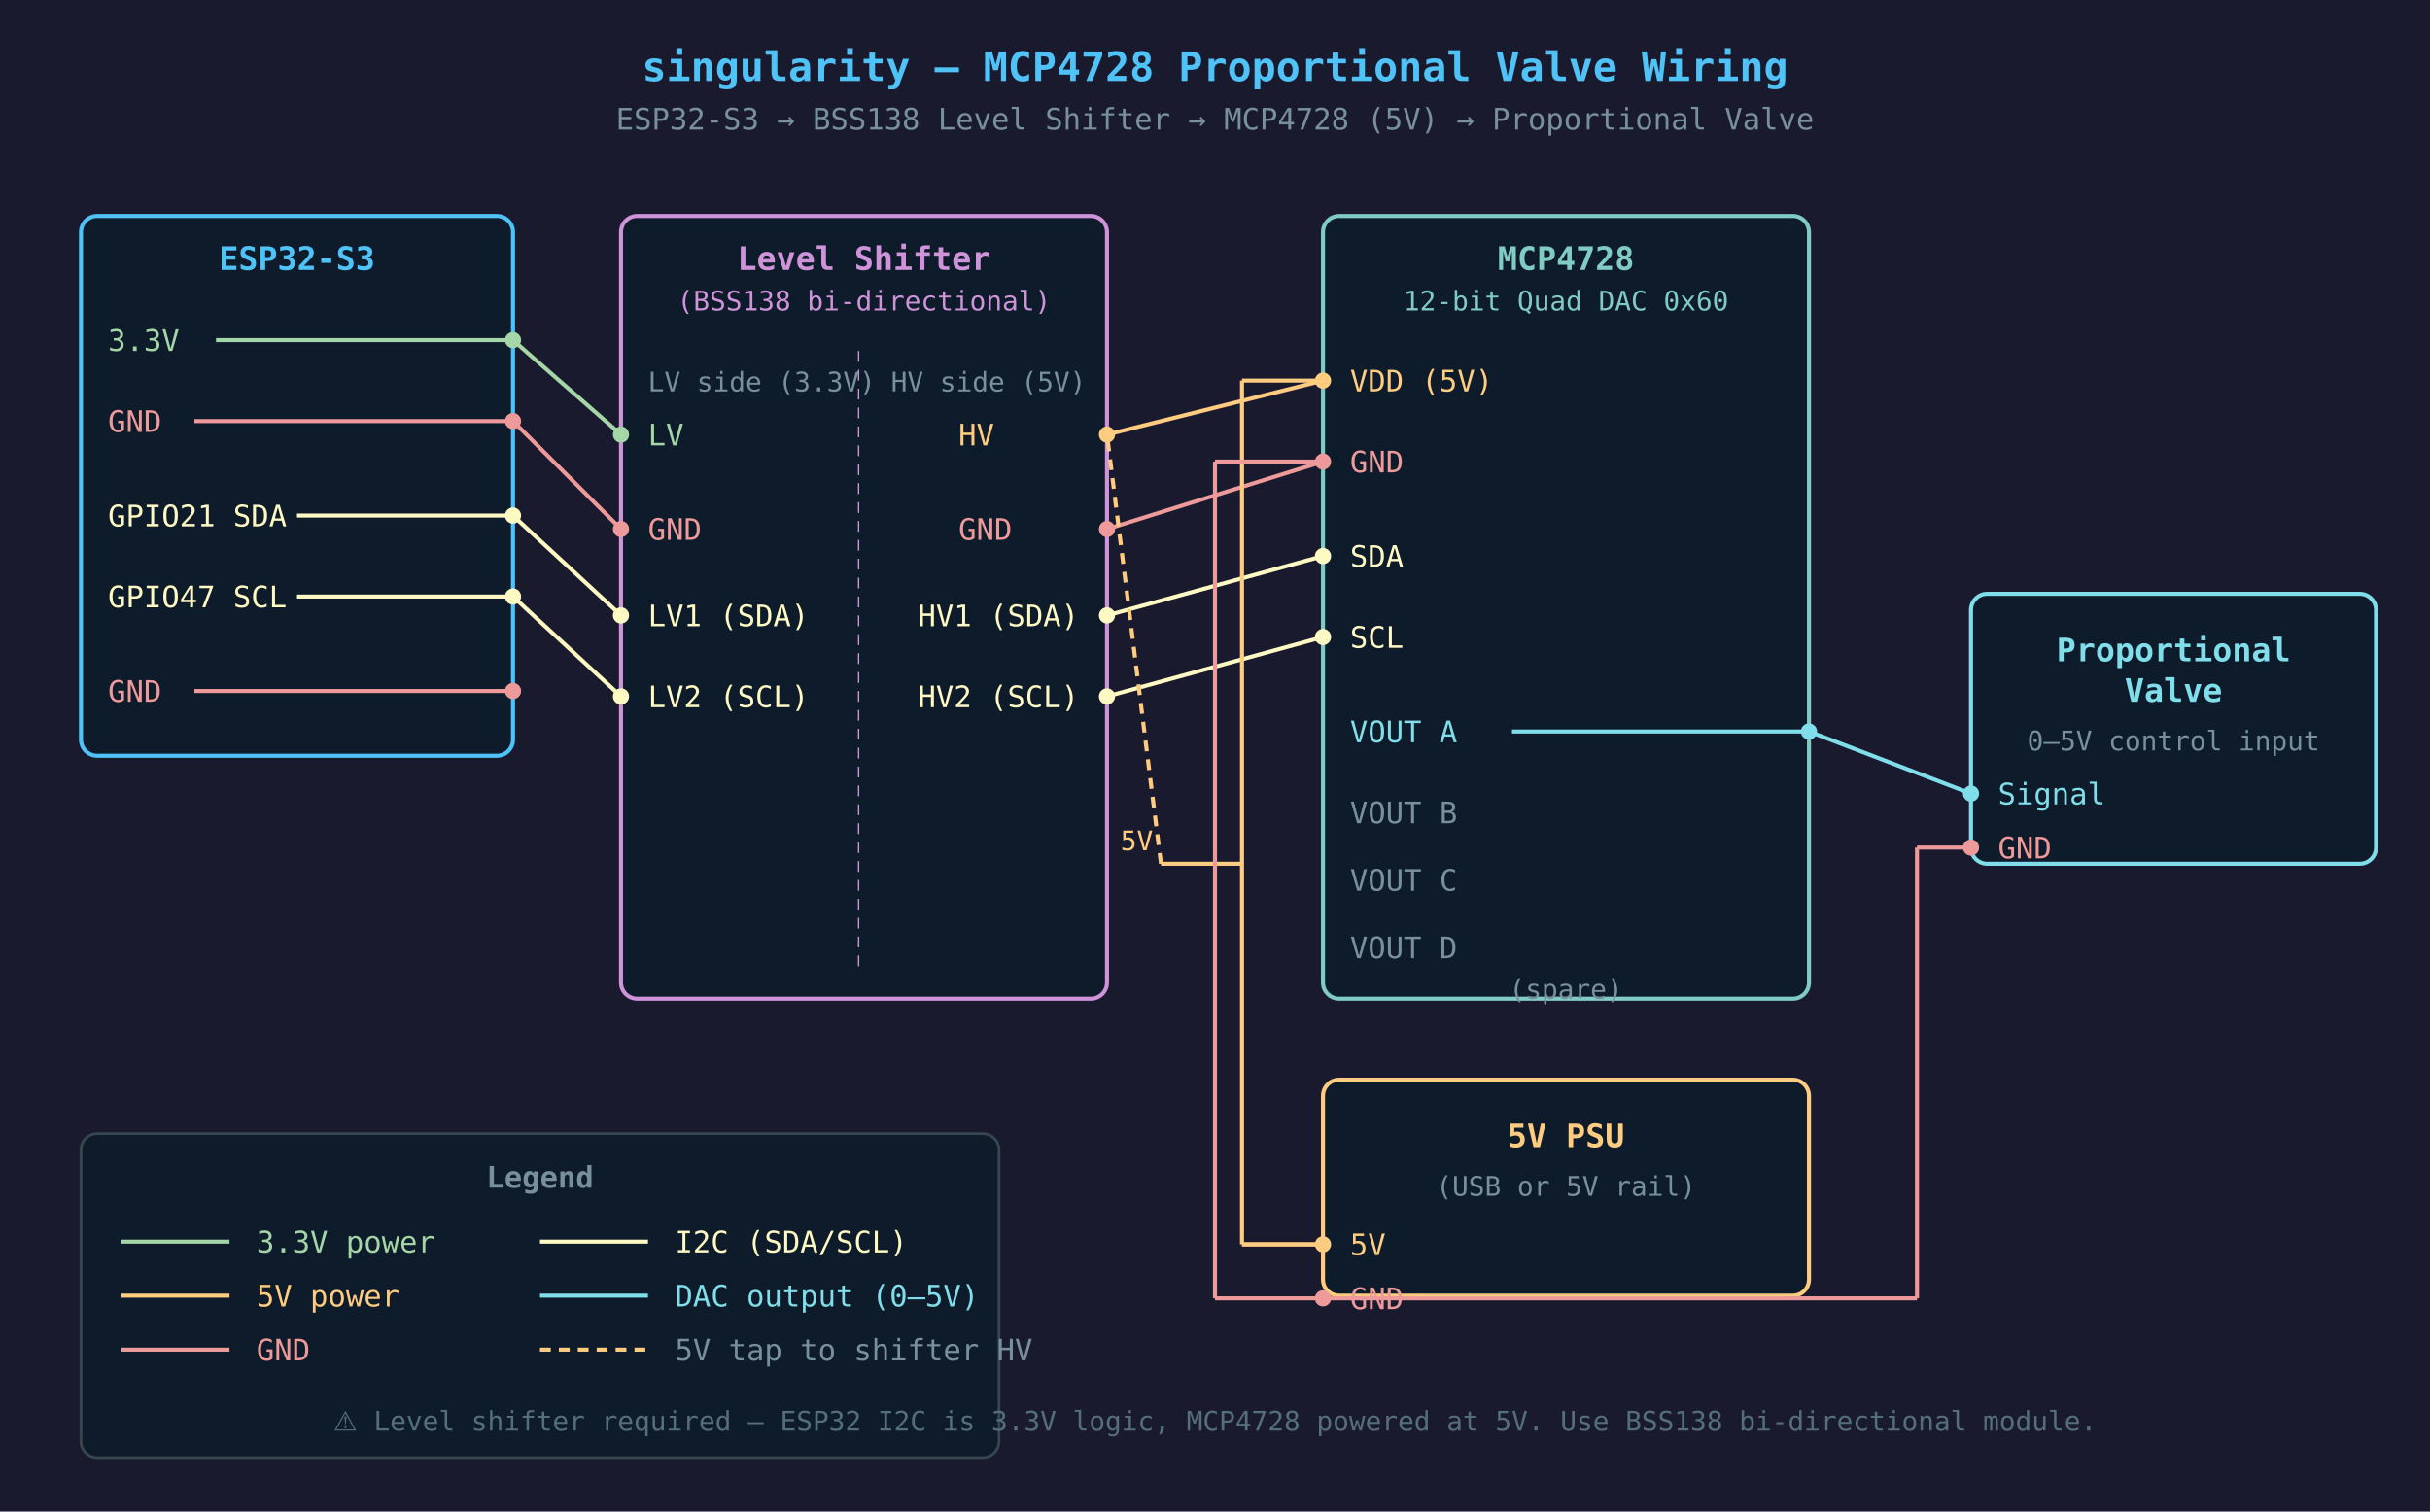
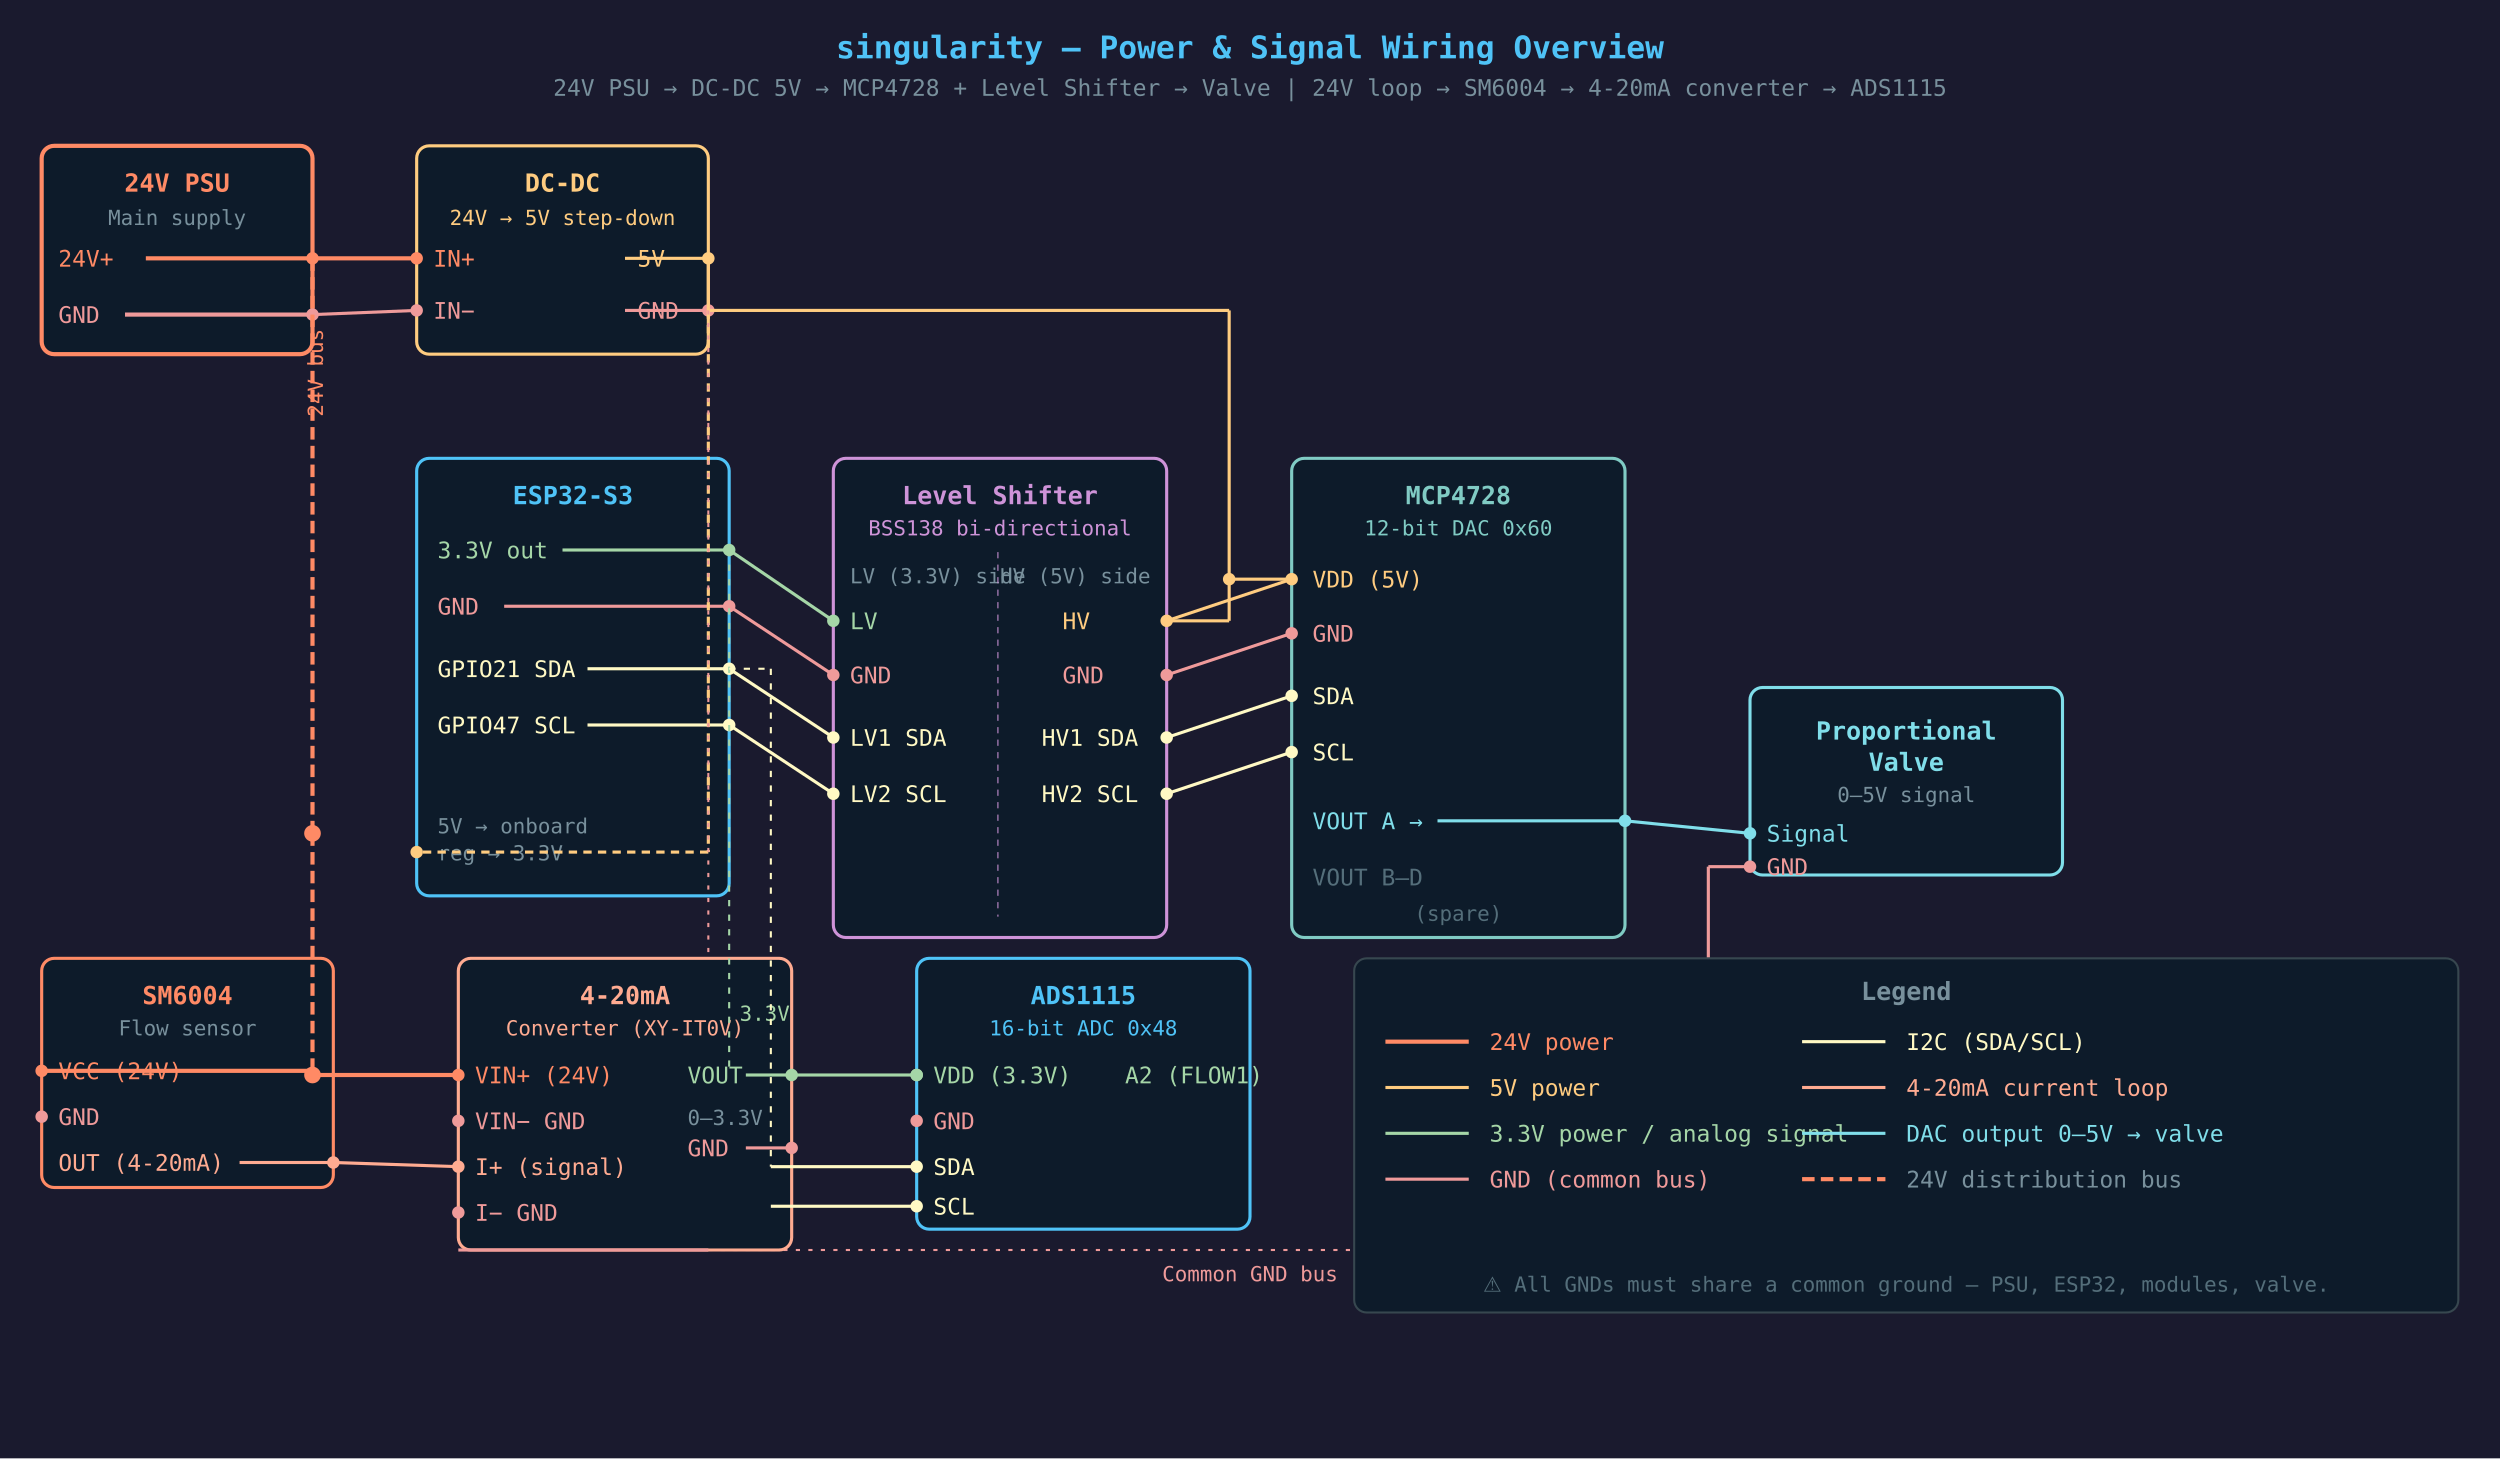
- <svg xmlns="http://www.w3.org/2000/svg" viewBox="0 0 900 560" width="900" height="560" font-family="monospace" font-size="12">
-   <rect width="900" height="560" fill="#1a1a2e" />
-   <text x="450" y="30" text-anchor="middle" fill="#4fc3f7" font-size="15" font-weight="bold">singularity — MCP4728 Proportional Valve Wiring</text>
-   <text x="450" y="48" text-anchor="middle" fill="#78909c" font-size="11">ESP32-S3 → BSS138 Level Shifter → MCP4728 (5V) → Proportional Valve</text>
-   <rect x="30" y="80" width="160" height="200" rx="6" fill="#0d1b2a" stroke="#4fc3f7" stroke-width="1.5" />
-   <text x="110" y="100" text-anchor="middle" fill="#4fc3f7" font-size="12" font-weight="bold">ESP32-S3</text>
-   <text x="40" y="130" fill="#a5d6a7" font-size="11">3.3V</text>
-   <circle cx="190" cy="126" r="3" fill="#a5d6a7" />
-   <line x1="80" y1="126" x2="190" y2="126" stroke="#a5d6a7" stroke-width="1.5" />
-   <text x="40" y="160" fill="#ef9a9a" font-size="11">GND</text>
-   <circle cx="190" cy="156" r="3" fill="#ef9a9a" />
-   <line x1="72" y1="156" x2="190" y2="156" stroke="#ef9a9a" stroke-width="1.5" />
-   <text x="40" y="195" fill="#fff9c4" font-size="11">GPIO21 SDA</text>
-   <circle cx="190" cy="191" r="3" fill="#fff9c4" />
-   <line x1="110" y1="191" x2="190" y2="191" stroke="#fff9c4" stroke-width="1.5" />
-   <text x="40" y="225" fill="#fff9c4" font-size="11">GPIO47 SCL</text>
-   <circle cx="190" cy="221" r="3" fill="#fff9c4" />
-   <line x1="110" y1="221" x2="190" y2="221" stroke="#fff9c4" stroke-width="1.5" />
-   <text x="40" y="260" fill="#ef9a9a" font-size="11">GND</text>
-   <circle cx="190" cy="256" r="3" fill="#ef9a9a" />
-   <line x1="72" y1="256" x2="190" y2="256" stroke="#ef9a9a" stroke-width="1.5" />
-   <rect x="230" y="80" width="180" height="290" rx="6" fill="#0d1b2a" stroke="#ce93d8" stroke-width="1.5" />
-   <text x="320" y="100" text-anchor="middle" fill="#ce93d8" font-size="12" font-weight="bold">Level Shifter</text>
-   <text x="320" y="115" text-anchor="middle" fill="#ce93d8" font-size="10">(BSS138 bi-directional)</text>
-   <text x="240" y="145" fill="#78909c" font-size="10">LV side (3.3V)</text>
-   <text x="240" y="165" fill="#a5d6a7" font-size="11">LV</text>
-   <circle cx="230" cy="161" r="3" fill="#a5d6a7" />
-   <text x="240" y="200" fill="#ef9a9a" font-size="11">GND</text>
-   <circle cx="230" cy="196" r="3" fill="#ef9a9a" />
-   <text x="240" y="232" fill="#fff9c4" font-size="11">LV1 (SDA)</text>
-   <circle cx="230" cy="228" r="3" fill="#fff9c4" />
-   <text x="240" y="262" fill="#fff9c4" font-size="11">LV2 (SCL)</text>
-   <circle cx="230" cy="258" r="3" fill="#fff9c4" />
-   <text x="330" y="145" fill="#78909c" font-size="10">HV side (5V)</text>
-   <text x="355" y="165" fill="#ffcc80" font-size="11">HV</text>
-   <circle cx="410" cy="161" r="3" fill="#ffcc80" />
-   <text x="355" y="200" fill="#ef9a9a" font-size="11">GND</text>
-   <circle cx="410" cy="196" r="3" fill="#ef9a9a" />
-   <text x="340" y="232" fill="#fff9c4" font-size="11">HV1 (SDA)</text>
-   <circle cx="410" cy="228" r="3" fill="#fff9c4" />
-   <text x="340" y="262" fill="#fff9c4" font-size="11">HV2 (SCL)</text>
-   <circle cx="410" cy="258" r="3" fill="#fff9c4" />
-   <line x1="318" y1="130" x2="318" y2="360" stroke="#ce93d8" stroke-width="0.5" stroke-dasharray="4,3" />
-   <line x1="190" y1="126" x2="230" y2="161" stroke="#a5d6a7" stroke-width="1.5" />
-   <line x1="190" y1="156" x2="230" y2="196" stroke="#ef9a9a" stroke-width="1.5" />
-   <line x1="190" y1="191" x2="230" y2="228" stroke="#fff9c4" stroke-width="1.5" />
-   <line x1="190" y1="221" x2="230" y2="258" stroke="#fff9c4" stroke-width="1.5" />
-   <rect x="490" y="80" width="180" height="290" rx="6" fill="#0d1b2a" stroke="#80cbc4" stroke-width="1.5" />
-   <text x="580" y="100" text-anchor="middle" fill="#80cbc4" font-size="12" font-weight="bold">MCP4728</text>
-   <text x="580" y="115" text-anchor="middle" fill="#80cbc4" font-size="10">12-bit Quad DAC  0x60</text>
-   <text x="500" y="145" fill="#ffcc80" font-size="11">VDD (5V)</text>
-   <circle cx="490" cy="141" r="3" fill="#ffcc80" />
-   <text x="500" y="175" fill="#ef9a9a" font-size="11">GND</text>
-   <circle cx="490" cy="171" r="3" fill="#ef9a9a" />
-   <text x="500" y="210" fill="#fff9c4" font-size="11">SDA</text>
-   <circle cx="490" cy="206" r="3" fill="#fff9c4" />
-   <text x="500" y="240" fill="#fff9c4" font-size="11">SCL</text>
-   <circle cx="490" cy="236" r="3" fill="#fff9c4" />
-   <text x="500" y="275" fill="#80deea" font-size="11">VOUT A</text>
-   <circle cx="670" cy="271" r="3" fill="#80deea" />
-   <line x1="560" y1="271" x2="670" y2="271" stroke="#80deea" stroke-width="1.5" />
-   <text x="500" y="305" fill="#78909c" font-size="11">VOUT B</text>
-   <text x="500" y="330" fill="#78909c" font-size="11">VOUT C</text>
-   <text x="500" y="355" fill="#78909c" font-size="11">VOUT D</text>
-   <text x="580" y="370" text-anchor="middle" fill="#78909c" font-size="10">(spare)</text>
-   <line x1="410" y1="161" x2="490" y2="141" stroke="#ffcc80" stroke-width="1.5" />
-   <line x1="410" y1="196" x2="490" y2="171" stroke="#ef9a9a" stroke-width="1.5" />
-   <line x1="410" y1="228" x2="490" y2="206" stroke="#fff9c4" stroke-width="1.5" />
-   <line x1="410" y1="258" x2="490" y2="236" stroke="#fff9c4" stroke-width="1.5" />
-   <rect x="490" y="400" width="180" height="80" rx="6" fill="#0d1b2a" stroke="#ffcc80" stroke-width="1.5" />
-   <text x="580" y="425" text-anchor="middle" fill="#ffcc80" font-size="12" font-weight="bold">5V PSU</text>
-   <text x="580" y="443" text-anchor="middle" fill="#78909c" font-size="10">(USB or 5V rail)</text>
-   <text x="500" y="465" fill="#ffcc80" font-size="11">5V</text>
-   <circle cx="490" cy="461" r="3" fill="#ffcc80" />
-   <text x="500" y="485" fill="#ef9a9a" font-size="11">GND</text>
-   <circle cx="490" cy="481" r="3" fill="#ef9a9a" />
-   <line x1="490" y1="461" x2="460" y2="461" stroke="#ffcc80" stroke-width="1.5" />
-   <line x1="460" y1="461" x2="460" y2="141" stroke="#ffcc80" stroke-width="1.5" />
-   <line x1="460" y1="141" x2="490" y2="141" stroke="#ffcc80" stroke-width="1.5" />
-   <line x1="490" y1="461" x2="460" y2="461" stroke="#ffcc80" stroke-width="1.5" />
-   <line x1="460" y1="320" x2="430" y2="320" stroke="#ffcc80" stroke-width="1.5" />
-   <line x1="430" y1="320" x2="410" y2="161" stroke="#ffcc80" stroke-width="1.5" stroke-dasharray="4,3" />
-   <text x="415" y="315" fill="#ffcc80" font-size="10">5V</text>
-   <line x1="490" y1="481" x2="450" y2="481" stroke="#ef9a9a" stroke-width="1.5" />
-   <line x1="450" y1="481" x2="450" y2="171" stroke="#ef9a9a" stroke-width="1.5" />
-   <line x1="450" y1="171" x2="490" y2="171" stroke="#ef9a9a" stroke-width="1.5" />
-   <rect x="730" y="220" width="150" height="100" rx="6" fill="#0d1b2a" stroke="#80deea" stroke-width="1.5" />
-   <text x="805" y="245" text-anchor="middle" fill="#80deea" font-size="12" font-weight="bold">Proportional</text>
-   <text x="805" y="260" text-anchor="middle" fill="#80deea" font-size="12" font-weight="bold">Valve</text>
-   <text x="805" y="278" text-anchor="middle" fill="#78909c" font-size="10">0–5V control input</text>
-   <text x="740" y="298" fill="#80deea" font-size="11">Signal</text>
-   <circle cx="730" cy="294" r="3" fill="#80deea" />
-   <text x="740" y="318" fill="#ef9a9a" font-size="11">GND</text>
-   <circle cx="730" cy="314" r="3" fill="#ef9a9a" />
-   <line x1="670" y1="271" x2="730" y2="294" stroke="#80deea" stroke-width="1.5" />
-   <line x1="730" y1="314" x2="710" y2="314" stroke="#ef9a9a" stroke-width="1.5" />
-   <line x1="710" y1="314" x2="710" y2="481" stroke="#ef9a9a" stroke-width="1.5" />
-   <line x1="710" y1="481" x2="490" y2="481" stroke="#ef9a9a" stroke-width="1.5" />
-   <rect x="30" y="420" width="340" height="120" rx="6" fill="#0d1b2a" stroke="#37474f" stroke-width="1" />
-   <text x="200" y="440" text-anchor="middle" fill="#78909c" font-size="11" font-weight="bold">Legend</text>
-   <line x1="45" y1="460" x2="85" y2="460" stroke="#a5d6a7" stroke-width="1.5" />
-   <text x="95" y="464" fill="#a5d6a7" font-size="11">3.3V power</text>
-   <line x1="45" y1="480" x2="85" y2="480" stroke="#ffcc80" stroke-width="1.5" />
-   <text x="95" y="484" fill="#ffcc80" font-size="11">5V power</text>
-   <line x1="45" y1="500" x2="85" y2="500" stroke="#ef9a9a" stroke-width="1.5" />
-   <text x="95" y="504" fill="#ef9a9a" font-size="11">GND</text>
-   <line x1="200" y1="460" x2="240" y2="460" stroke="#fff9c4" stroke-width="1.5" />
-   <text x="250" y="464" fill="#fff9c4" font-size="11">I2C (SDA/SCL)</text>
-   <line x1="200" y1="480" x2="240" y2="480" stroke="#80deea" stroke-width="1.5" />
-   <text x="250" y="484" fill="#80deea" font-size="11">DAC output (0–5V)</text>
-   <line x1="200" y1="500" x2="240" y2="500" stroke="#ffcc80" stroke-width="1.5" stroke-dasharray="4,3" />
-   <text x="250" y="504" fill="#78909c" font-size="11">5V tap to shifter HV</text>
-   <text x="450" y="530" text-anchor="middle" fill="#546e7a" font-size="10">⚠️  Level shifter required — ESP32 I2C is 3.3V logic, MCP4728 powered at 5V.  Use BSS138 bi-directional module.</text>
+ <svg xmlns="http://www.w3.org/2000/svg" viewBox="0 0 1200 700" width="1200" height="700" font-family="monospace" font-size="12">
+   <rect width="1200" height="700" fill="#1a1a2e" />
+   <text x="600" y="28" text-anchor="middle" fill="#4fc3f7" font-size="15" font-weight="bold">singularity — Power &amp; Signal Wiring Overview</text>
+   <text x="600" y="46" text-anchor="middle" fill="#78909c" font-size="11">24V PSU → DC-DC 5V → MCP4728 + Level Shifter → Valve    |    24V loop → SM6004 → 4-20mA converter → ADS1115</text>
+   <rect x="20" y="70" width="130" height="100" rx="6" fill="#0d1b2a" stroke="#ff8a65" stroke-width="2" />
+   <text x="85" y="92" text-anchor="middle" fill="#ff8a65" font-size="12" font-weight="bold">24V PSU</text>
+   <text x="85" y="108" text-anchor="middle" fill="#78909c" font-size="10">Main supply</text>
+   <text x="28" y="128" fill="#ff8a65" font-size="11">24V+</text>
+   <circle cx="150" cy="124" r="3" fill="#ff8a65" />
+   <line x1="70" y1="124" x2="150" y2="124" stroke="#ff8a65" stroke-width="2" />
+   <text x="28" y="155" fill="#ef9a9a" font-size="11">GND</text>
+   <circle cx="150" cy="151" r="3" fill="#ef9a9a" />
+   <line x1="60" y1="151" x2="150" y2="151" stroke="#ef9a9a" stroke-width="2" />
+   <rect x="200" y="70" width="140" height="100" rx="6" fill="#0d1b2a" stroke="#ffcc80" stroke-width="1.5" />
+   <text x="270" y="92" text-anchor="middle" fill="#ffcc80" font-size="12" font-weight="bold">DC-DC</text>
+   <text x="270" y="108" text-anchor="middle" fill="#ffcc80" font-size="10">24V → 5V step-down</text>
+   <text x="208" y="128" fill="#ff8a65" font-size="11">IN+</text>
+   <circle cx="200" cy="124" r="3" fill="#ff8a65" />
+   <text x="208" y="153" fill="#ef9a9a" font-size="11">IN−</text>
+   <circle cx="200" cy="149" r="3" fill="#ef9a9a" />
+   <text x="306" y="128" fill="#ffcc80" font-size="11">5V</text>
+   <circle cx="340" cy="124" r="3" fill="#ffcc80" />
+   <line x1="300" y1="124" x2="340" y2="124" stroke="#ffcc80" stroke-width="1.5" />
+   <text x="306" y="153" fill="#ef9a9a" font-size="11">GND</text>
+   <circle cx="340" cy="149" r="3" fill="#ef9a9a" />
+   <line x1="300" y1="149" x2="340" y2="149" stroke="#ef9a9a" stroke-width="1.5" />
+   <line x1="150" y1="124" x2="200" y2="124" stroke="#ff8a65" stroke-width="2" />
+   <line x1="150" y1="151" x2="200" y2="149" stroke="#ef9a9a" stroke-width="1.5" />
+   <line x1="150" y1="124" x2="150" y2="400" stroke="#ff8a65" stroke-width="2" stroke-dasharray="6,3" />
+   <text x="155" y="200" fill="#ff8a65" font-size="10" transform="rotate(-90,155,200)">24V bus</text>
+   <rect x="200" y="220" width="150" height="210" rx="6" fill="#0d1b2a" stroke="#4fc3f7" stroke-width="1.5" />
+   <text x="275" y="242" text-anchor="middle" fill="#4fc3f7" font-size="12" font-weight="bold">ESP32-S3</text>
+   <text x="210" y="268" fill="#a5d6a7" font-size="11">3.3V out</text>
+   <circle cx="350" cy="264" r="3" fill="#a5d6a7" />
+   <line x1="270" y1="264" x2="350" y2="264" stroke="#a5d6a7" stroke-width="1.5" />
+   <text x="210" y="295" fill="#ef9a9a" font-size="11">GND</text>
+   <circle cx="350" cy="291" r="3" fill="#ef9a9a" />
+   <line x1="242" y1="291" x2="350" y2="291" stroke="#ef9a9a" stroke-width="1.5" />
+   <text x="210" y="325" fill="#fff9c4" font-size="11">GPIO21 SDA</text>
+   <circle cx="350" cy="321" r="3" fill="#fff9c4" />
+   <line x1="282" y1="321" x2="350" y2="321" stroke="#fff9c4" stroke-width="1.5" />
+   <text x="210" y="352" fill="#fff9c4" font-size="11">GPIO47 SCL</text>
+   <circle cx="350" cy="348" r="3" fill="#fff9c4" />
+   <line x1="282" y1="348" x2="350" y2="348" stroke="#fff9c4" stroke-width="1.5" />
+   <text x="210" y="400" fill="#78909c" font-size="10">5V → onboard</text>
+   <text x="210" y="413" fill="#78909c" font-size="10">reg → 3.3V</text>
+   <circle cx="200" cy="409" r="3" fill="#ffcc80" />
+   <line x1="340" y1="149" x2="340" y2="409" stroke="#ffcc80" stroke-width="1.5" stroke-dasharray="4,3" />
+   <line x1="340" y1="409" x2="200" y2="409" stroke="#ffcc80" stroke-width="1.5" stroke-dasharray="4,3" />
+   <rect x="400" y="220" width="160" height="230" rx="6" fill="#0d1b2a" stroke="#ce93d8" stroke-width="1.5" />
+   <text x="480" y="242" text-anchor="middle" fill="#ce93d8" font-size="12" font-weight="bold">Level Shifter</text>
+   <text x="480" y="257" text-anchor="middle" fill="#ce93d8" font-size="10">BSS138 bi-directional</text>
+   <text x="408" y="280" fill="#78909c" font-size="10">LV (3.3V) side</text>
+   <text x="480" y="280" fill="#78909c" font-size="10">HV (5V) side</text>
+   <text x="408" y="302" fill="#a5d6a7" font-size="11">LV</text>
+   <circle cx="400" cy="298" r="3" fill="#a5d6a7" />
+   <text x="510" y="302" fill="#ffcc80" font-size="11">HV</text>
+   <circle cx="560" cy="298" r="3" fill="#ffcc80" />
+   <text x="408" y="328" fill="#ef9a9a" font-size="11">GND</text>
+   <circle cx="400" cy="324" r="3" fill="#ef9a9a" />
+   <text x="510" y="328" fill="#ef9a9a" font-size="11">GND</text>
+   <circle cx="560" cy="324" r="3" fill="#ef9a9a" />
+   <text x="408" y="358" fill="#fff9c4" font-size="11">LV1 SDA</text>
+   <circle cx="400" cy="354" r="3" fill="#fff9c4" />
+   <text x="500" y="358" fill="#fff9c4" font-size="11">HV1 SDA</text>
+   <circle cx="560" cy="354" r="3" fill="#fff9c4" />
+   <text x="408" y="385" fill="#fff9c4" font-size="11">LV2 SCL</text>
+   <circle cx="400" cy="381" r="3" fill="#fff9c4" />
+   <text x="500" y="385" fill="#fff9c4" font-size="11">HV2 SCL</text>
+   <circle cx="560" cy="381" r="3" fill="#fff9c4" />
+   <line x1="479" y1="265" x2="479" y2="440" stroke="#ce93d8" stroke-width="0.5" stroke-dasharray="3,3" />
+   <line x1="350" y1="264" x2="400" y2="298" stroke="#a5d6a7" stroke-width="1.5" />
+   <line x1="350" y1="291" x2="400" y2="324" stroke="#ef9a9a" stroke-width="1.5" />
+   <line x1="350" y1="321" x2="400" y2="354" stroke="#fff9c4" stroke-width="1.5" />
+   <line x1="350" y1="348" x2="400" y2="381" stroke="#fff9c4" stroke-width="1.5" />
+   <rect x="620" y="220" width="160" height="230" rx="6" fill="#0d1b2a" stroke="#80cbc4" stroke-width="1.5" />
+   <text x="700" y="242" text-anchor="middle" fill="#80cbc4" font-size="12" font-weight="bold">MCP4728</text>
+   <text x="700" y="257" text-anchor="middle" fill="#80cbc4" font-size="10">12-bit DAC  0x60</text>
+   <text x="630" y="282" fill="#ffcc80" font-size="11">VDD (5V)</text>
+   <circle cx="620" cy="278" r="3" fill="#ffcc80" />
+   <text x="630" y="308" fill="#ef9a9a" font-size="11">GND</text>
+   <circle cx="620" cy="304" r="3" fill="#ef9a9a" />
+   <text x="630" y="338" fill="#fff9c4" font-size="11">SDA</text>
+   <circle cx="620" cy="334" r="3" fill="#fff9c4" />
+   <text x="630" y="365" fill="#fff9c4" font-size="11">SCL</text>
+   <circle cx="620" cy="361" r="3" fill="#fff9c4" />
+   <text x="630" y="398" fill="#80deea" font-size="11">VOUT A →</text>
+   <circle cx="780" cy="394" r="3" fill="#80deea" />
+   <line x1="690" y1="394" x2="780" y2="394" stroke="#80deea" stroke-width="1.5" />
+   <text x="630" y="425" fill="#546e7a" font-size="11">VOUT B–D</text>
+   <text x="700" y="442" text-anchor="middle" fill="#546e7a" font-size="10">(spare)</text>
+   <line x1="560" y1="298" x2="620" y2="278" stroke="#ffcc80" stroke-width="1.5" />
+   <line x1="560" y1="324" x2="620" y2="304" stroke="#ef9a9a" stroke-width="1.5" />
+   <line x1="560" y1="354" x2="620" y2="334" stroke="#fff9c4" stroke-width="1.5" />
+   <line x1="560" y1="381" x2="620" y2="361" stroke="#fff9c4" stroke-width="1.5" />
+   <rect x="840" y="330" width="150" height="90" rx="6" fill="#0d1b2a" stroke="#80deea" stroke-width="1.5" />
+   <text x="915" y="355" text-anchor="middle" fill="#80deea" font-size="12" font-weight="bold">Proportional</text>
+   <text x="915" y="370" text-anchor="middle" fill="#80deea" font-size="12" font-weight="bold">Valve</text>
+   <text x="915" y="385" text-anchor="middle" fill="#78909c" font-size="10">0–5V signal</text>
+   <text x="848" y="404" fill="#80deea" font-size="11">Signal</text>
+   <circle cx="840" cy="400" r="3" fill="#80deea" />
+   <text x="848" y="420" fill="#ef9a9a" font-size="11">GND</text>
+   <circle cx="840" cy="416" r="3" fill="#ef9a9a" />
+   <line x1="780" y1="394" x2="840" y2="400" stroke="#80deea" stroke-width="1.5" />
+   <line x1="340" y1="124" x2="340" y2="149" stroke="#ffcc80" stroke-width="1.5" />
+   <line x1="590" y1="149" x2="590" y2="278" stroke="#ffcc80" stroke-width="1.5" />
+   <line x1="340" y1="149" x2="590" y2="149" stroke="#ffcc80" stroke-width="1.5" />
+   <line x1="590" y1="278" x2="620" y2="278" stroke="#ffcc80" stroke-width="1.5" />
+   <line x1="590" y1="298" x2="560" y2="298" stroke="#ffcc80" stroke-width="1.5" />
+   <circle cx="590" cy="278" r="3" fill="#ffcc80" />
+   <line x1="590" y1="278" x2="590" y2="298" stroke="#ffcc80" stroke-width="1.5" />
+   <line x1="340" y1="149" x2="340" y2="600" stroke="#ef9a9a" stroke-width="1" stroke-dasharray="2,4" />
+   <line x1="340" y1="600" x2="900" y2="600" stroke="#ef9a9a" stroke-width="1" stroke-dasharray="2,4" />
+   <text x="600" y="615" text-anchor="middle" fill="#ef9a9a" font-size="10">Common GND bus</text>
+   <line x1="840" y1="416" x2="820" y2="416" stroke="#ef9a9a" stroke-width="1.5" />
+   <line x1="820" y1="416" x2="820" y2="600" stroke="#ef9a9a" stroke-width="1.5" />
+   <rect x="20" y="460" width="140" height="110" rx="6" fill="#0d1b2a" stroke="#ff8a65" stroke-width="1.5" />
+   <text x="90" y="482" text-anchor="middle" fill="#ff8a65" font-size="12" font-weight="bold">SM6004</text>
+   <text x="90" y="497" text-anchor="middle" fill="#78909c" font-size="10">Flow sensor</text>
+   <text x="28" y="518" fill="#ff8a65" font-size="11">VCC (24V)</text>
+   <circle cx="20" cy="514" r="3" fill="#ff8a65" />
+   <text x="28" y="540" fill="#ef9a9a" font-size="11">GND</text>
+   <circle cx="20" cy="536" r="3" fill="#ef9a9a" />
+   <text x="28" y="562" fill="#ffab91" font-size="11">OUT (4-20mA)</text>
+   <circle cx="160" cy="558" r="3" fill="#ffab91" />
+   <line x1="115" y1="558" x2="160" y2="558" stroke="#ffab91" stroke-width="1.5" />
+   <line x1="150" y1="400" x2="150" y2="514" stroke="#ff8a65" stroke-width="2" stroke-dasharray="6,3" />
+   <line x1="150" y1="514" x2="20" y2="514" stroke="#ff8a65" stroke-width="2" />
+   <circle cx="150" cy="400" r="4" fill="#ff8a65" />
+   <rect x="220" y="460" width="160" height="140" rx="6" fill="#0d1b2a" stroke="#ffab91" stroke-width="1.5" />
+   <text x="300" y="482" text-anchor="middle" fill="#ffab91" font-size="12" font-weight="bold">4-20mA</text>
+   <text x="300" y="497" text-anchor="middle" fill="#ffab91" font-size="10">Converter (XY-IT0V)</text>
+   <text x="228" y="520" fill="#ff8a65" font-size="11">VIN+ (24V)</text>
+   <circle cx="220" cy="516" r="3" fill="#ff8a65" />
+   <text x="228" y="542" fill="#ef9a9a" font-size="11">VIN− GND</text>
+   <circle cx="220" cy="538" r="3" fill="#ef9a9a" />
+   <text x="228" y="564" fill="#ffab91" font-size="11">I+ (signal)</text>
+   <circle cx="220" cy="560" r="3" fill="#ffab91" />
+   <text x="228" y="586" fill="#ef9a9a" font-size="11">I− GND</text>
+   <circle cx="220" cy="582" r="3" fill="#ef9a9a" />
+   <text x="330" y="520" fill="#a5d6a7" font-size="11">VOUT</text>
+   <circle cx="380" cy="516" r="3" fill="#a5d6a7" />
+   <line x1="358" y1="516" x2="380" y2="516" stroke="#a5d6a7" stroke-width="1.5" />
+   <text x="330" y="540" fill="#78909c" font-size="10">0–3.3V</text>
+   <text x="330" y="555" fill="#ef9a9a" font-size="11">GND</text>
+   <circle cx="380" cy="551" r="3" fill="#ef9a9a" />
+   <line x1="358" y1="551" x2="380" y2="551" stroke="#ef9a9a" stroke-width="1.5" />
+   <line x1="160" y1="558" x2="220" y2="560" stroke="#ffab91" stroke-width="1.5" />
+   <line x1="150" y1="516" x2="220" y2="516" stroke="#ff8a65" stroke-width="2" />
+   <circle cx="150" cy="516" r="4" fill="#ff8a65" />
+   <line x1="340" y1="600" x2="220" y2="600" stroke="#ef9a9a" stroke-width="1.5" />
+   <rect x="440" y="460" width="160" height="130" rx="6" fill="#0d1b2a" stroke="#4fc3f7" stroke-width="1.5" />
+   <text x="520" y="482" text-anchor="middle" fill="#4fc3f7" font-size="12" font-weight="bold">ADS1115</text>
+   <text x="520" y="497" text-anchor="middle" fill="#4fc3f7" font-size="10">16-bit ADC  0x48</text>
+   <text x="448" y="520" fill="#a5d6a7" font-size="11">VDD (3.3V)</text>
+   <circle cx="440" cy="516" r="3" fill="#a5d6a7" />
+   <text x="448" y="542" fill="#ef9a9a" font-size="11">GND</text>
+   <circle cx="440" cy="538" r="3" fill="#ef9a9a" />
+   <text x="448" y="564" fill="#fff9c4" font-size="11">SDA</text>
+   <circle cx="440" cy="560" r="3" fill="#fff9c4" />
+   <text x="448" y="583" fill="#fff9c4" font-size="11">SCL</text>
+   <circle cx="440" cy="579" r="3" fill="#fff9c4" />
+   <text x="540" y="520" fill="#a5d6a7" font-size="11">A2 (FLOW1)</text>
+   <circle cx="440" cy="516" r="3" fill="#a5d6a7" />
+   <line x1="380" y1="516" x2="440" y2="516" stroke="#a5d6a7" stroke-width="1.5" />
+   <line x1="350" y1="264" x2="350" y2="516" stroke="#a5d6a7" stroke-width="1" stroke-dasharray="3,4" />
+   <text x="355" y="490" fill="#a5d6a7" font-size="10">3.3V</text>
+   <line x1="350" y1="321" x2="370" y2="321" stroke="#fff9c4" stroke-width="1" stroke-dasharray="3,4" />
+   <line x1="370" y1="321" x2="370" y2="560" stroke="#fff9c4" stroke-width="1" stroke-dasharray="3,4" />
+   <line x1="370" y1="560" x2="440" y2="560" stroke="#fff9c4" stroke-width="1.5" />
+   <line x1="370" y1="579" x2="440" y2="579" stroke="#fff9c4" stroke-width="1.5" />
+   <rect x="650" y="460" width="530" height="170" rx="6" fill="#0d1b2a" stroke="#37474f" stroke-width="1" />
+   <text x="915" y="480" text-anchor="middle" fill="#78909c" font-size="12" font-weight="bold">Legend</text>
+   <line x1="665" y1="500" x2="705" y2="500" stroke="#ff8a65" stroke-width="2" />
+   <text x="715" y="504" fill="#ff8a65" font-size="11">24V power</text>
+   <line x1="665" y1="522" x2="705" y2="522" stroke="#ffcc80" stroke-width="1.5" />
+   <text x="715" y="526" fill="#ffcc80" font-size="11">5V power</text>
+   <line x1="665" y1="544" x2="705" y2="544" stroke="#a5d6a7" stroke-width="1.5" />
+   <text x="715" y="548" fill="#a5d6a7" font-size="11">3.3V power / analog signal</text>
+   <line x1="665" y1="566" x2="705" y2="566" stroke="#ef9a9a" stroke-width="1.5" />
+   <text x="715" y="570" fill="#ef9a9a" font-size="11">GND (common bus)</text>
+   <line x1="865" y1="500" x2="905" y2="500" stroke="#fff9c4" stroke-width="1.5" />
+   <text x="915" y="504" fill="#fff9c4" font-size="11">I2C (SDA/SCL)</text>
+   <line x1="865" y1="522" x2="905" y2="522" stroke="#ffab91" stroke-width="1.5" />
+   <text x="915" y="526" fill="#ffab91" font-size="11">4-20mA current loop</text>
+   <line x1="865" y1="544" x2="905" y2="544" stroke="#80deea" stroke-width="1.5" />
+   <text x="915" y="548" fill="#80deea" font-size="11">DAC output 0–5V → valve</text>
+   <line x1="865" y1="566" x2="905" y2="566" stroke="#ff8a65" stroke-width="2" stroke-dasharray="6,3" />
+   <text x="915" y="570" fill="#78909c" font-size="11">24V distribution bus</text>
+   <text x="915" y="620" text-anchor="middle" fill="#546e7a" font-size="10">⚠️  All GNDs must share a common ground — PSU, ESP32, modules, valve.</text>
</svg>
